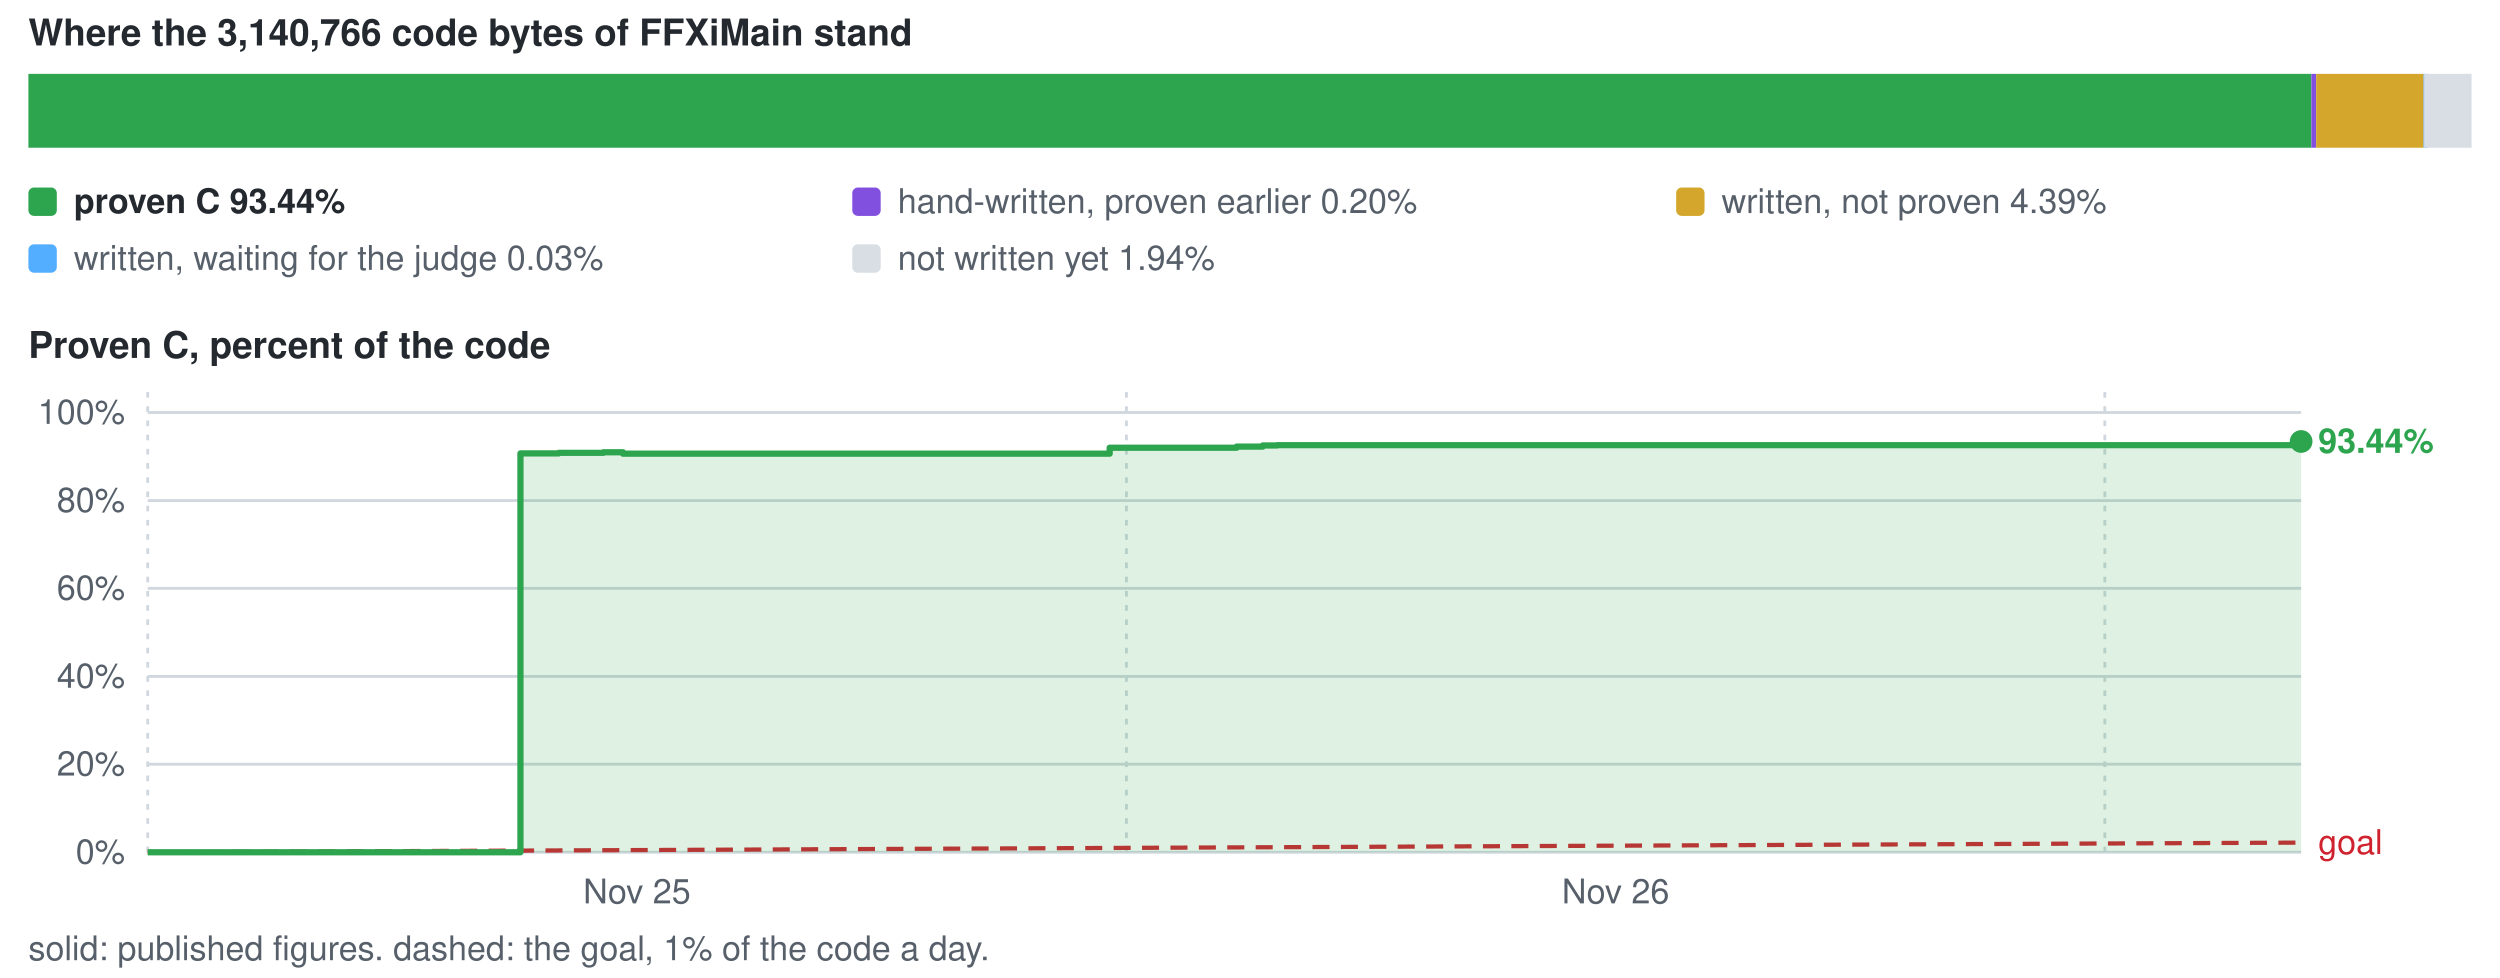
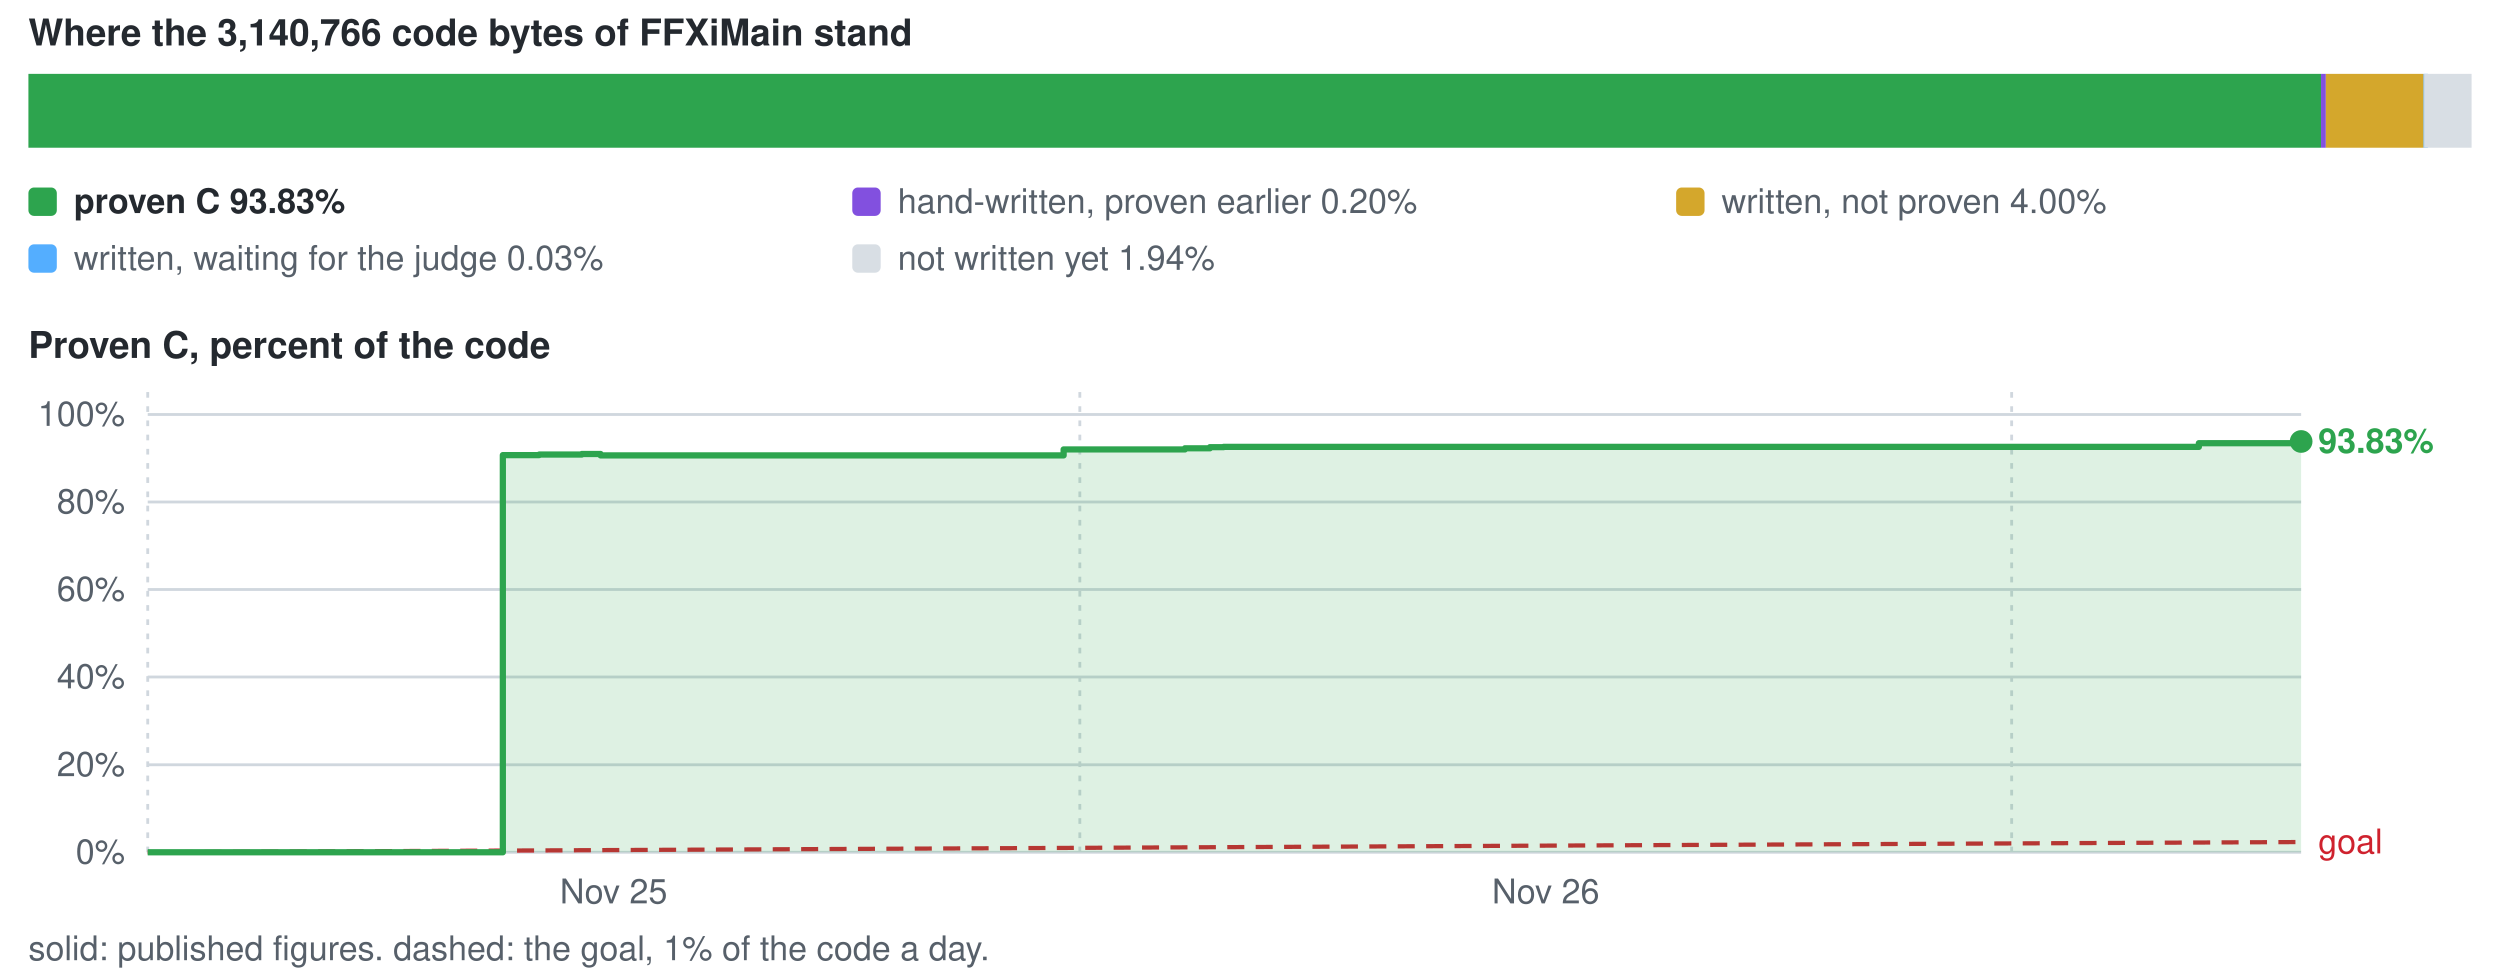
<svg xmlns="http://www.w3.org/2000/svg" viewBox="0 0 880 344" width="880" height="344" role="img" aria-label="conversion progress">
  <style>text{font-family:-apple-system,BlinkMacSystemFont,'Segoe UI',Helvetica,Arial,sans-serif;font-size:12px;fill:#57606a}.s{fill:#24292f;font-weight:600}.b{font-size:13px}</style>
  <text x="10" y="16" class="s b">Where the 3,140,766 code bytes of FFXiMain stand</text>
-   <rect x="10.0" y="26" width="803.6" height="26" fill="#2da44e" />
-   <rect x="813.6" y="26" width="1.7" height="26" fill="#8250df" />
-   <rect x="815.3" y="26" width="37.8" height="26" fill="#d4a72c" />
+   <rect x="10.0" y="26" width="807.0" height="26" fill="#2da44e" />
+   <rect x="817.0" y="26" width="1.7" height="26" fill="#8250df" />
+   <rect x="818.7" y="26" width="34.4" height="26" fill="#d4a72c" />
  <rect x="853.1" y="26" width="1.5" height="26" fill="#54aeff" />
  <rect x="853.3" y="26" width="16.7" height="26" fill="#d8dee4" />
  <rect x="10" y="66" width="10" height="10" rx="2" fill="#2da44e" />
-   <text x="26" y="75" class="s">proven C 93.44%</text>
+   <text x="26" y="75" class="s">proven C 93.83%</text>
  <rect x="300" y="66" width="10" height="10" rx="2" fill="#8250df" />
  <text x="316" y="75">hand-written, proven earlier 0.20%</text>
  <rect x="590" y="66" width="10" height="10" rx="2" fill="#d4a72c" />
-   <text x="606" y="75">written, not proven 4.39%</text>
+   <text x="606" y="75">written, not proven 4.00%</text>
  <rect x="10" y="86" width="10" height="10" rx="2" fill="#54aeff" />
  <text x="26" y="95">written, waiting for the judge 0.03%</text>
  <rect x="300" y="86" width="10" height="10" rx="2" fill="#d8dee4" />
  <text x="316" y="95">not written yet 1.94%</text>
  <text x="10" y="126" class="s b">Proven C, percent of the code</text>
  <line x1="52" y1="300.0" x2="810" y2="300.0" stroke="#d0d7de" stroke-width="1" />
  <text x="44" y="304.0" text-anchor="end">0%</text>
-   <line x1="52" y1="269.0" x2="810" y2="269.0" stroke="#d0d7de" stroke-width="1" />
-   <text x="44" y="273.0" text-anchor="end">20%</text>
-   <line x1="52" y1="238.1" x2="810" y2="238.1" stroke="#d0d7de" stroke-width="1" />
-   <text x="44" y="242.1" text-anchor="end">40%</text>
-   <line x1="52" y1="207.1" x2="810" y2="207.1" stroke="#d0d7de" stroke-width="1" />
-   <text x="44" y="211.1" text-anchor="end">60%</text>
-   <line x1="52" y1="176.2" x2="810" y2="176.2" stroke="#d0d7de" stroke-width="1" />
-   <text x="44" y="180.2" text-anchor="end">80%</text>
-   <line x1="52" y1="145.2" x2="810" y2="145.2" stroke="#d0d7de" stroke-width="1" />
-   <text x="44" y="149.2" text-anchor="end">100%</text>
+   <line x1="52" y1="269.2" x2="810" y2="269.2" stroke="#d0d7de" stroke-width="1" />
+   <text x="44" y="273.2" text-anchor="end">20%</text>
+   <line x1="52" y1="238.3" x2="810" y2="238.3" stroke="#d0d7de" stroke-width="1" />
+   <text x="44" y="242.3" text-anchor="end">40%</text>
+   <line x1="52" y1="207.5" x2="810" y2="207.5" stroke="#d0d7de" stroke-width="1" />
+   <text x="44" y="211.5" text-anchor="end">60%</text>
+   <line x1="52" y1="176.7" x2="810" y2="176.7" stroke="#d0d7de" stroke-width="1" />
+   <text x="44" y="180.7" text-anchor="end">80%</text>
+   <line x1="52" y1="145.9" x2="810" y2="145.9" stroke="#d0d7de" stroke-width="1" />
+   <text x="44" y="149.9" text-anchor="end">100%</text>
  <line x1="52.0" y1="138" x2="52.0" y2="300" stroke="#d0d7de" stroke-width="1" stroke-dasharray="2 3" />
-   <text x="224.2" y="318" text-anchor="middle">Nov 25</text>
-   <line x1="396.5" y1="138" x2="396.5" y2="300" stroke="#d0d7de" stroke-width="1" stroke-dasharray="2 3" />
-   <text x="568.7" y="318" text-anchor="middle">Nov 26</text>
-   <line x1="740.9" y1="138" x2="740.9" y2="300" stroke="#d0d7de" stroke-width="1" stroke-dasharray="2 3" />
-   <line x1="52.0" y1="300.0" x2="810.0" y2="296.6" stroke="#cf222e" stroke-width="1.5" stroke-dasharray="6 4" />
-   <text x="816.0" y="300.6" style="fill:#cf222e">goal</text>
-   <path d="M52.0 300.0 H183.2 V159.6 H196.7 V159.4 H202.6 V159.4 H205.3 V159.4 H212.4 V159.2 H216.5 V159.2 H219.3 V159.7 H390.6 V157.6 H435.3 V157.2 H444.5 V156.8 H447.3 V156.8 H449.6 V156.7 H453.6 V156.7 H466.5 V156.7 H493.7 V156.7 H810.0 V155.4 V300.0 H52.0 Z" fill="#2da44e" fill-opacity="0.16" />
-   <path d="M52.0 300.0 H183.2 V159.6 H196.7 V159.4 H202.6 V159.4 H205.3 V159.4 H212.4 V159.2 H216.5 V159.2 H219.3 V159.7 H390.6 V157.6 H435.3 V157.2 H444.5 V156.8 H447.3 V156.8 H449.6 V156.7 H453.6 V156.7 H466.5 V156.7 H493.7 V156.7 H810.0 V155.4" fill="none" stroke="#2da44e" stroke-width="2.2" stroke-linejoin="round" />
+   <text x="216.0" y="318" text-anchor="middle">Nov 25</text>
+   <line x1="380.1" y1="138" x2="380.1" y2="300" stroke="#d0d7de" stroke-width="1" stroke-dasharray="2 3" />
+   <text x="544.1" y="318" text-anchor="middle">Nov 26</text>
+   <line x1="708.1" y1="138" x2="708.1" y2="300" stroke="#d0d7de" stroke-width="1" stroke-dasharray="2 3" />
+   <line x1="52.0" y1="300.0" x2="810.0" y2="296.4" stroke="#cf222e" stroke-width="1.5" stroke-dasharray="6 4" />
+   <text x="816.0" y="300.4" style="fill:#cf222e">goal</text>
+   <path d="M52.0 300.0 H177.0 V160.2 H189.8 V160.0 H195.4 V160.0 H198.0 V160.0 H204.8 V159.8 H208.6 V159.8 H211.4 V160.3 H374.4 V158.2 H417.1 V157.8 H425.9 V157.4 H428.5 V157.4 H430.7 V157.3 H434.5 V157.3 H446.8 V157.3 H472.7 V157.3 H774.0 V156.0 H810.0 V155.4 V300.0 H52.0 Z" fill="#2da44e" fill-opacity="0.16" />
+   <path d="M52.0 300.0 H177.0 V160.2 H189.8 V160.0 H195.4 V160.0 H198.0 V160.0 H204.8 V159.8 H208.6 V159.8 H211.4 V160.3 H374.4 V158.2 H417.1 V157.8 H425.9 V157.4 H428.5 V157.4 H430.7 V157.3 H434.5 V157.3 H446.8 V157.3 H472.7 V157.3 H774.0 V156.0 H810.0 V155.4" fill="none" stroke="#2da44e" stroke-width="2.2" stroke-linejoin="round" />
  <circle cx="810.0" cy="155.4" r="4" fill="#2da44e" />
-   <text x="816.0" y="159.4" class="s" style="fill:#2da44e">93.44%</text>
+   <text x="816.0" y="159.4" class="s" style="fill:#2da44e">93.83%</text>
  <text x="10" y="338">solid: published figures. dashed: the goal, 1% of the code a day.</text>
</svg>
